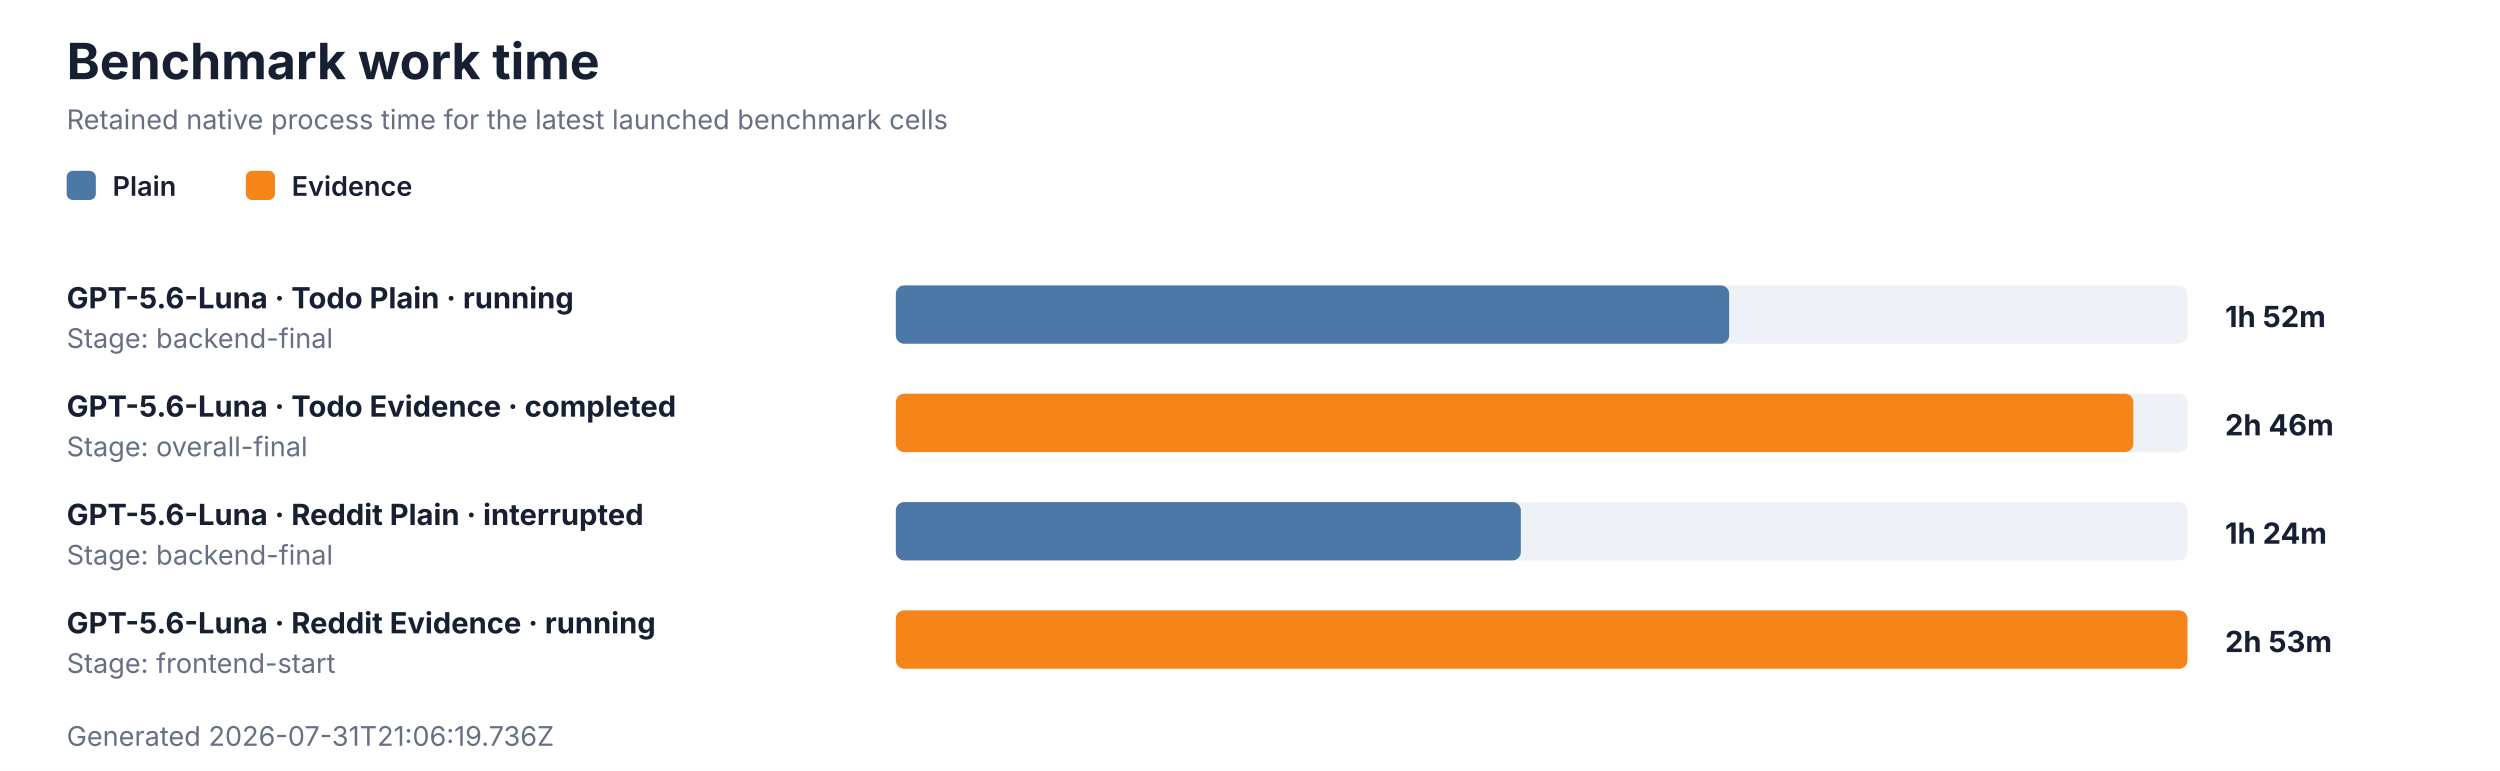
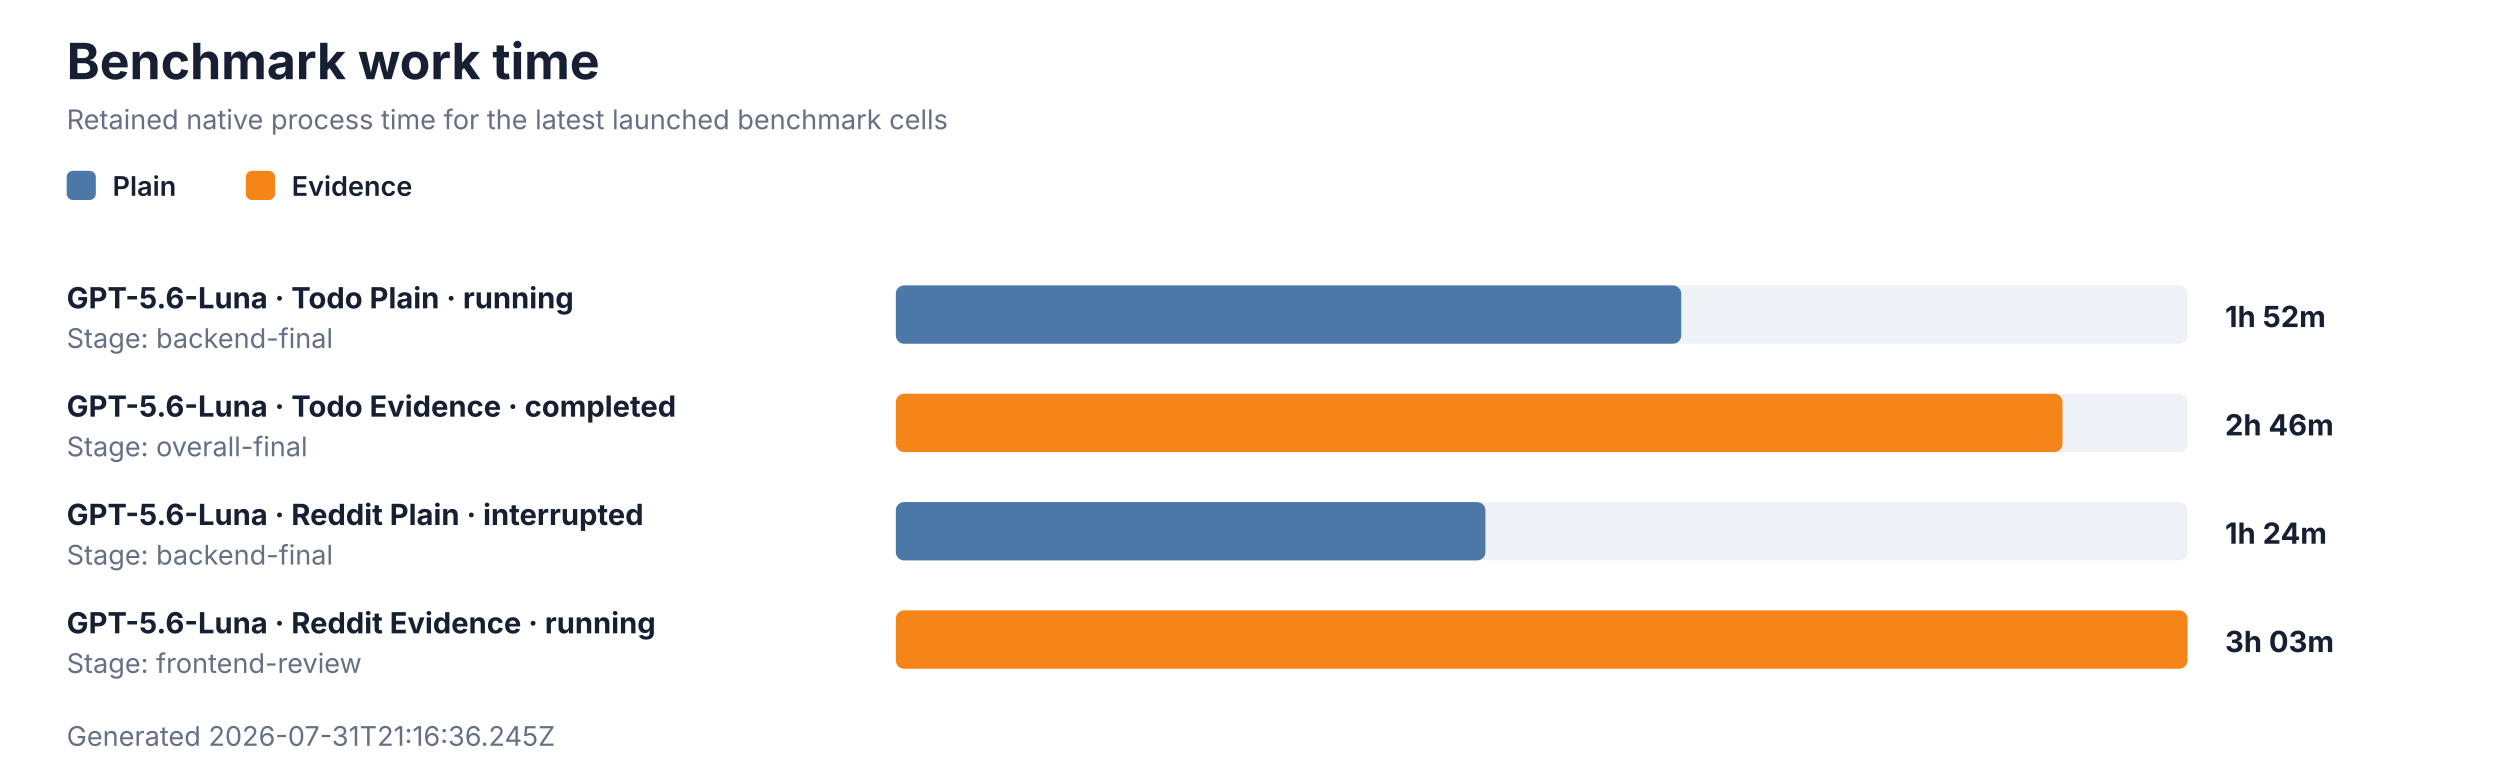
<svg xmlns="http://www.w3.org/2000/svg" role="img" aria-labelledby="title description" viewBox="0 0 1200 370" width="1200" height="370">
  <style>
  text { font-family: Inter, ui-sans-serif, system-ui, -apple-system, BlinkMacSystemFont, 'Segoe UI', sans-serif; fill: #172033; }
  .title { font-size: 24px; font-weight: 700; }
  .subtitle, .stage, .generated { font-size: 13px; fill: #667085; }
  .label { font-size: 14px; font-weight: 650; }
  .value { font-size: 14px; font-weight: 700; }
  .legend { font-size: 13px; font-weight: 600; }
  .empty { font-size: 15px; fill: #667085; }
  .track { fill: #eef1f6; }
</style>
  <rect width="1200" height="370" fill="#ffffff" />
  <text x="32" y="38" class="title">Benchmark work time</text>
  <text x="32" y="62" class="subtitle">Retained native process time for the latest launched benchmark cells</text>
  <rect x="32" y="82" width="14" height="14" rx="3" fill="#4c78a8" />
  <text x="54" y="94" class="legend">Plain</text>
  <rect x="118" y="82" width="14" height="14" rx="3" fill="#f58518" />
  <text x="140" y="94" class="legend">Evidence</text>
  <text x="32" y="148" class="label">GPT-5.6-Luna · Todo Plain · running</text>
  <text x="32" y="167" class="stage">Stage: backend-final</text>
  <rect x="430" y="137" width="620" height="28" rx="4" class="track" />
-   <rect x="430" y="137" width="400" height="28" rx="4" fill="#4c78a8" />
+   <rect x="430" y="137" width="377" height="28" rx="4" fill="#4c78a8" />
  <text x="1068" y="157" class="value">1h 52m</text>
  <text x="32" y="200" class="label">GPT-5.6-Luna · Todo Evidence · completed</text>
  <text x="32" y="219" class="stage">Stage: overall-final</text>
  <rect x="430" y="189" width="620" height="28" rx="4" class="track" />
-   <rect x="430" y="189" width="594" height="28" rx="4" fill="#f58518" />
+   <rect x="430" y="189" width="560" height="28" rx="4" fill="#f58518" />
  <text x="1068" y="209" class="value">2h 46m</text>
  <text x="32" y="252" class="label">GPT-5.6-Luna · Reddit Plain · interrupted</text>
  <text x="32" y="271" class="stage">Stage: backend-final</text>
  <rect x="430" y="241" width="620" height="28" rx="4" class="track" />
-   <rect x="430" y="241" width="300" height="28" rx="4" fill="#4c78a8" />
+   <rect x="430" y="241" width="283" height="28" rx="4" fill="#4c78a8" />
  <text x="1068" y="261" class="value">1h 24m</text>
  <text x="32" y="304" class="label">GPT-5.6-Luna · Reddit Evidence · running</text>
-   <text x="32" y="323" class="stage">Stage: frontend-start</text>
+   <text x="32" y="323" class="stage">Stage: frontend-review</text>
  <rect x="430" y="293" width="620" height="28" rx="4" class="track" />
  <rect x="430" y="293" width="620" height="28" rx="4" fill="#f58518" />
-   <text x="1068" y="313" class="value">2h 53m</text>
-   <text x="32" y="358" class="generated">Generated 2026-07-31T21:06:19.736Z</text>
+   <text x="1068" y="313" class="value">3h 03m</text>
+   <text x="32" y="358" class="generated">Generated 2026-07-31T21:16:36.245Z</text>
</svg>
